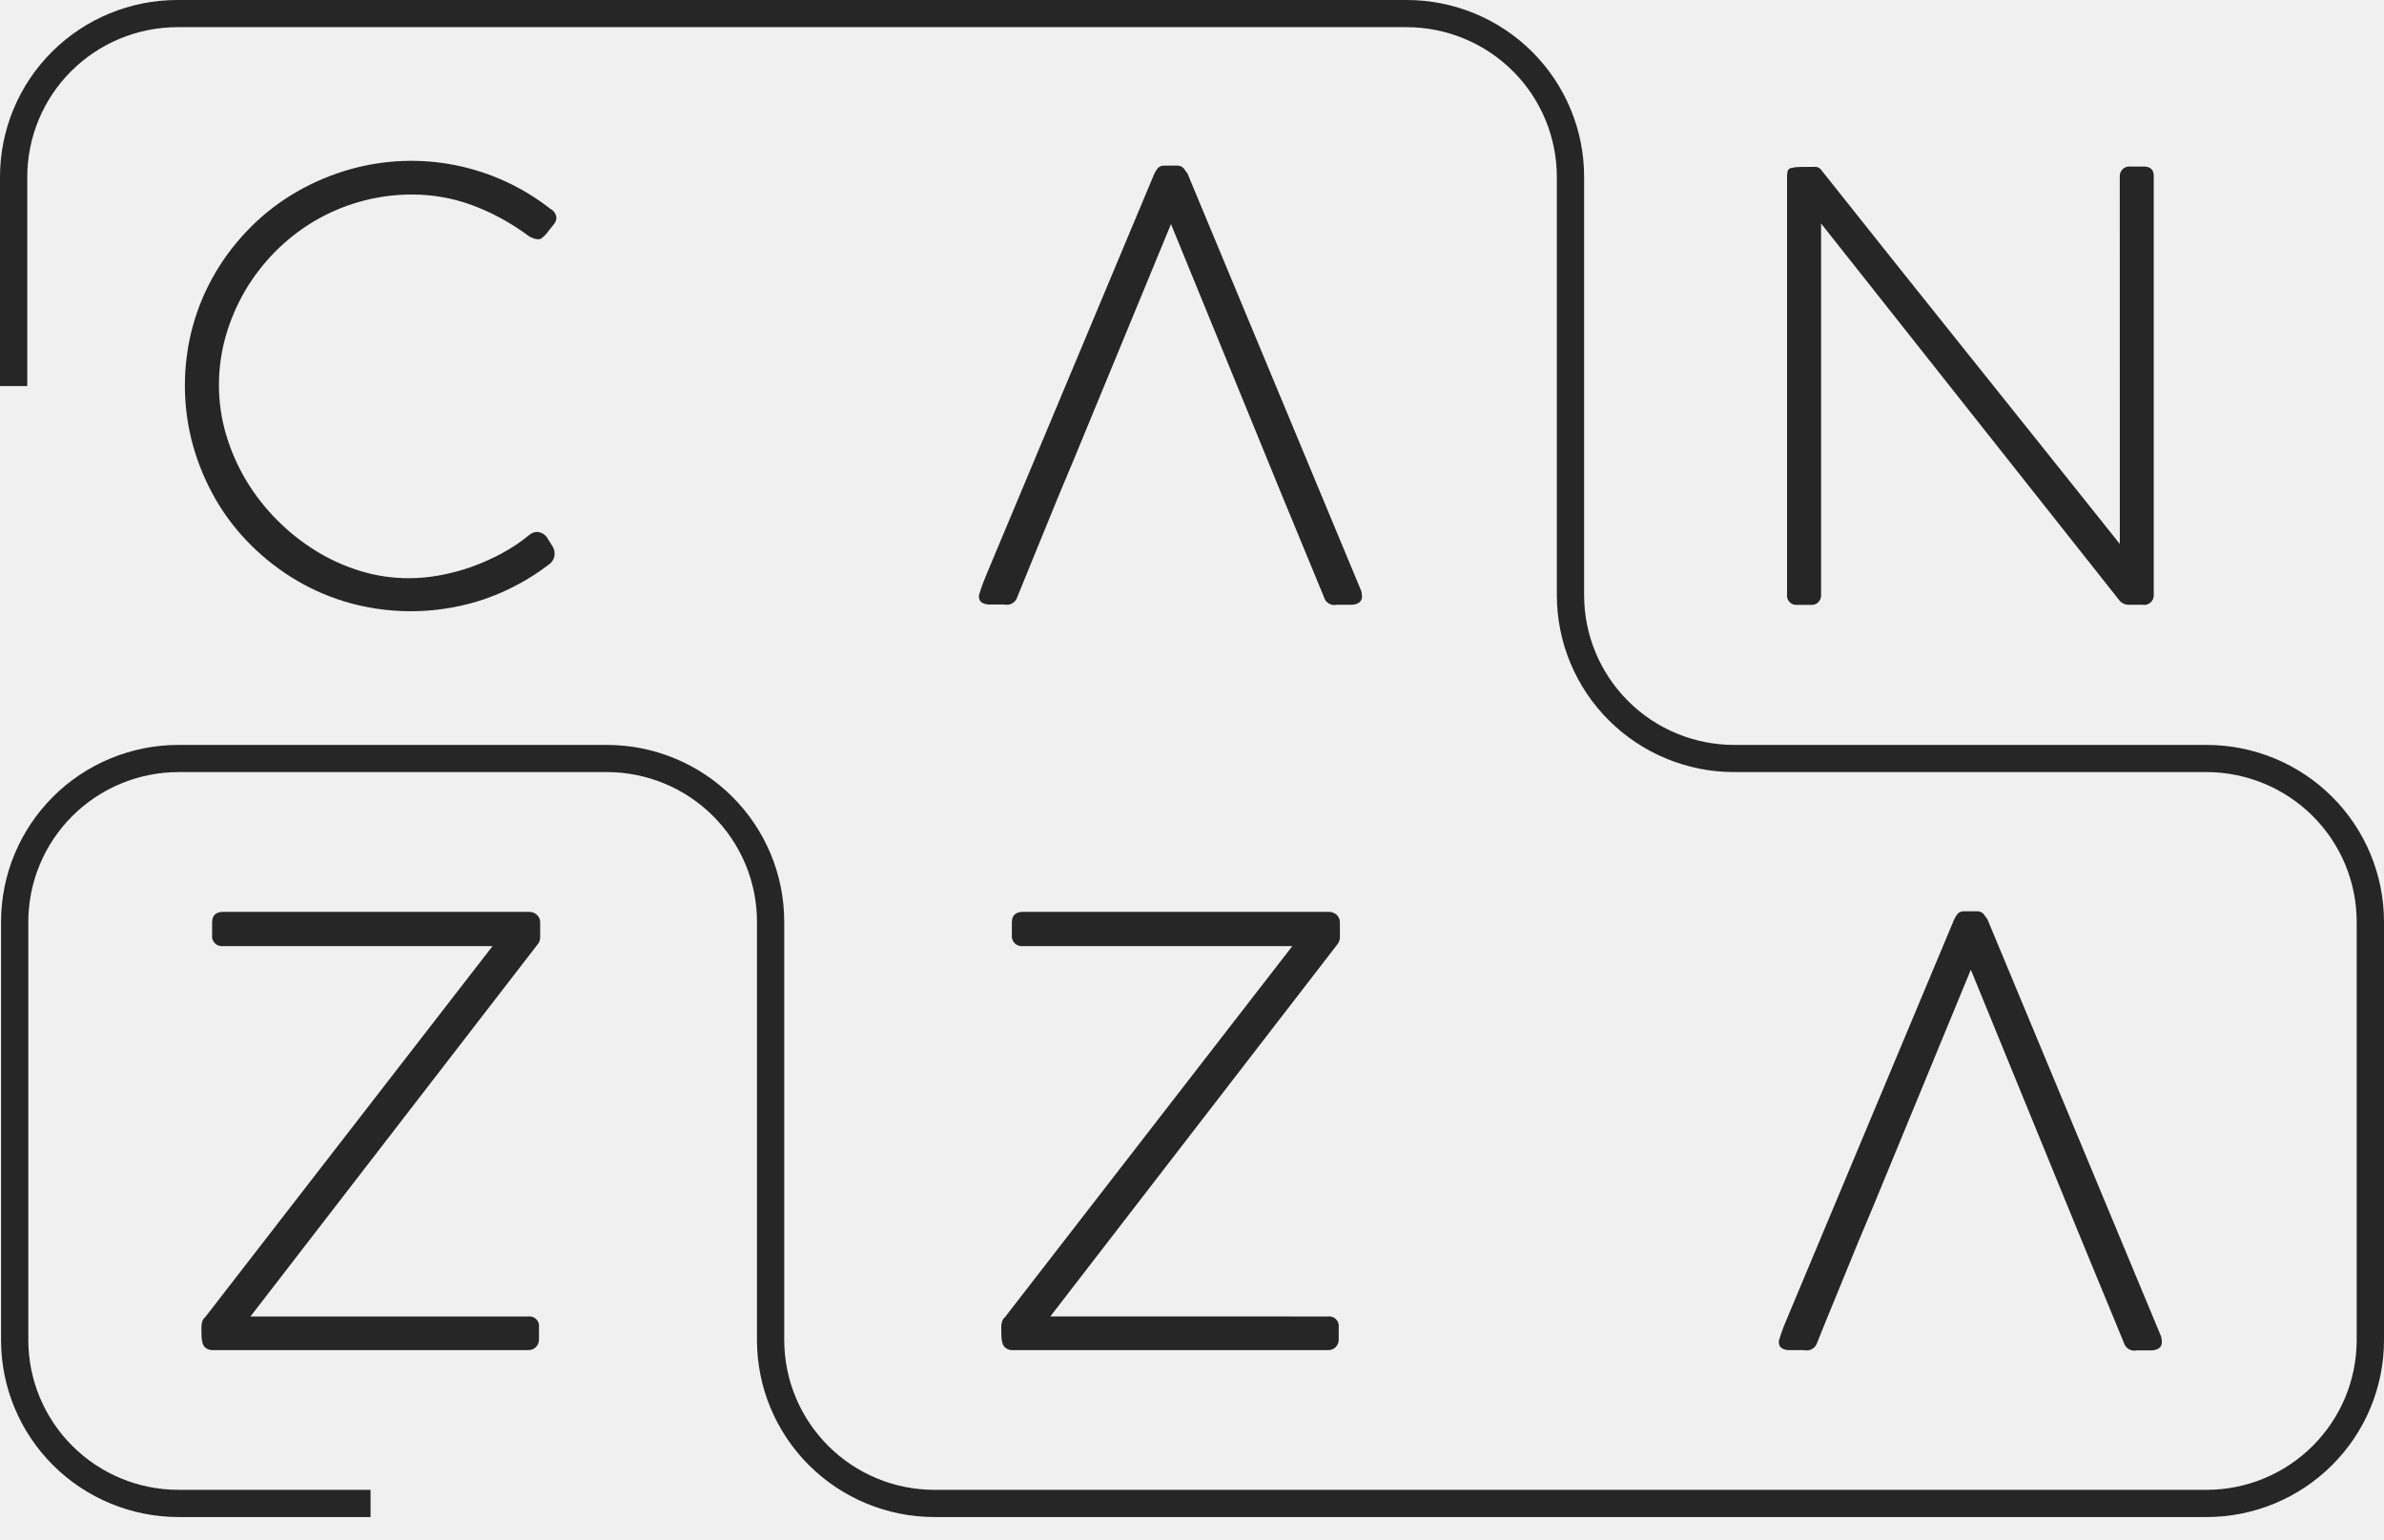
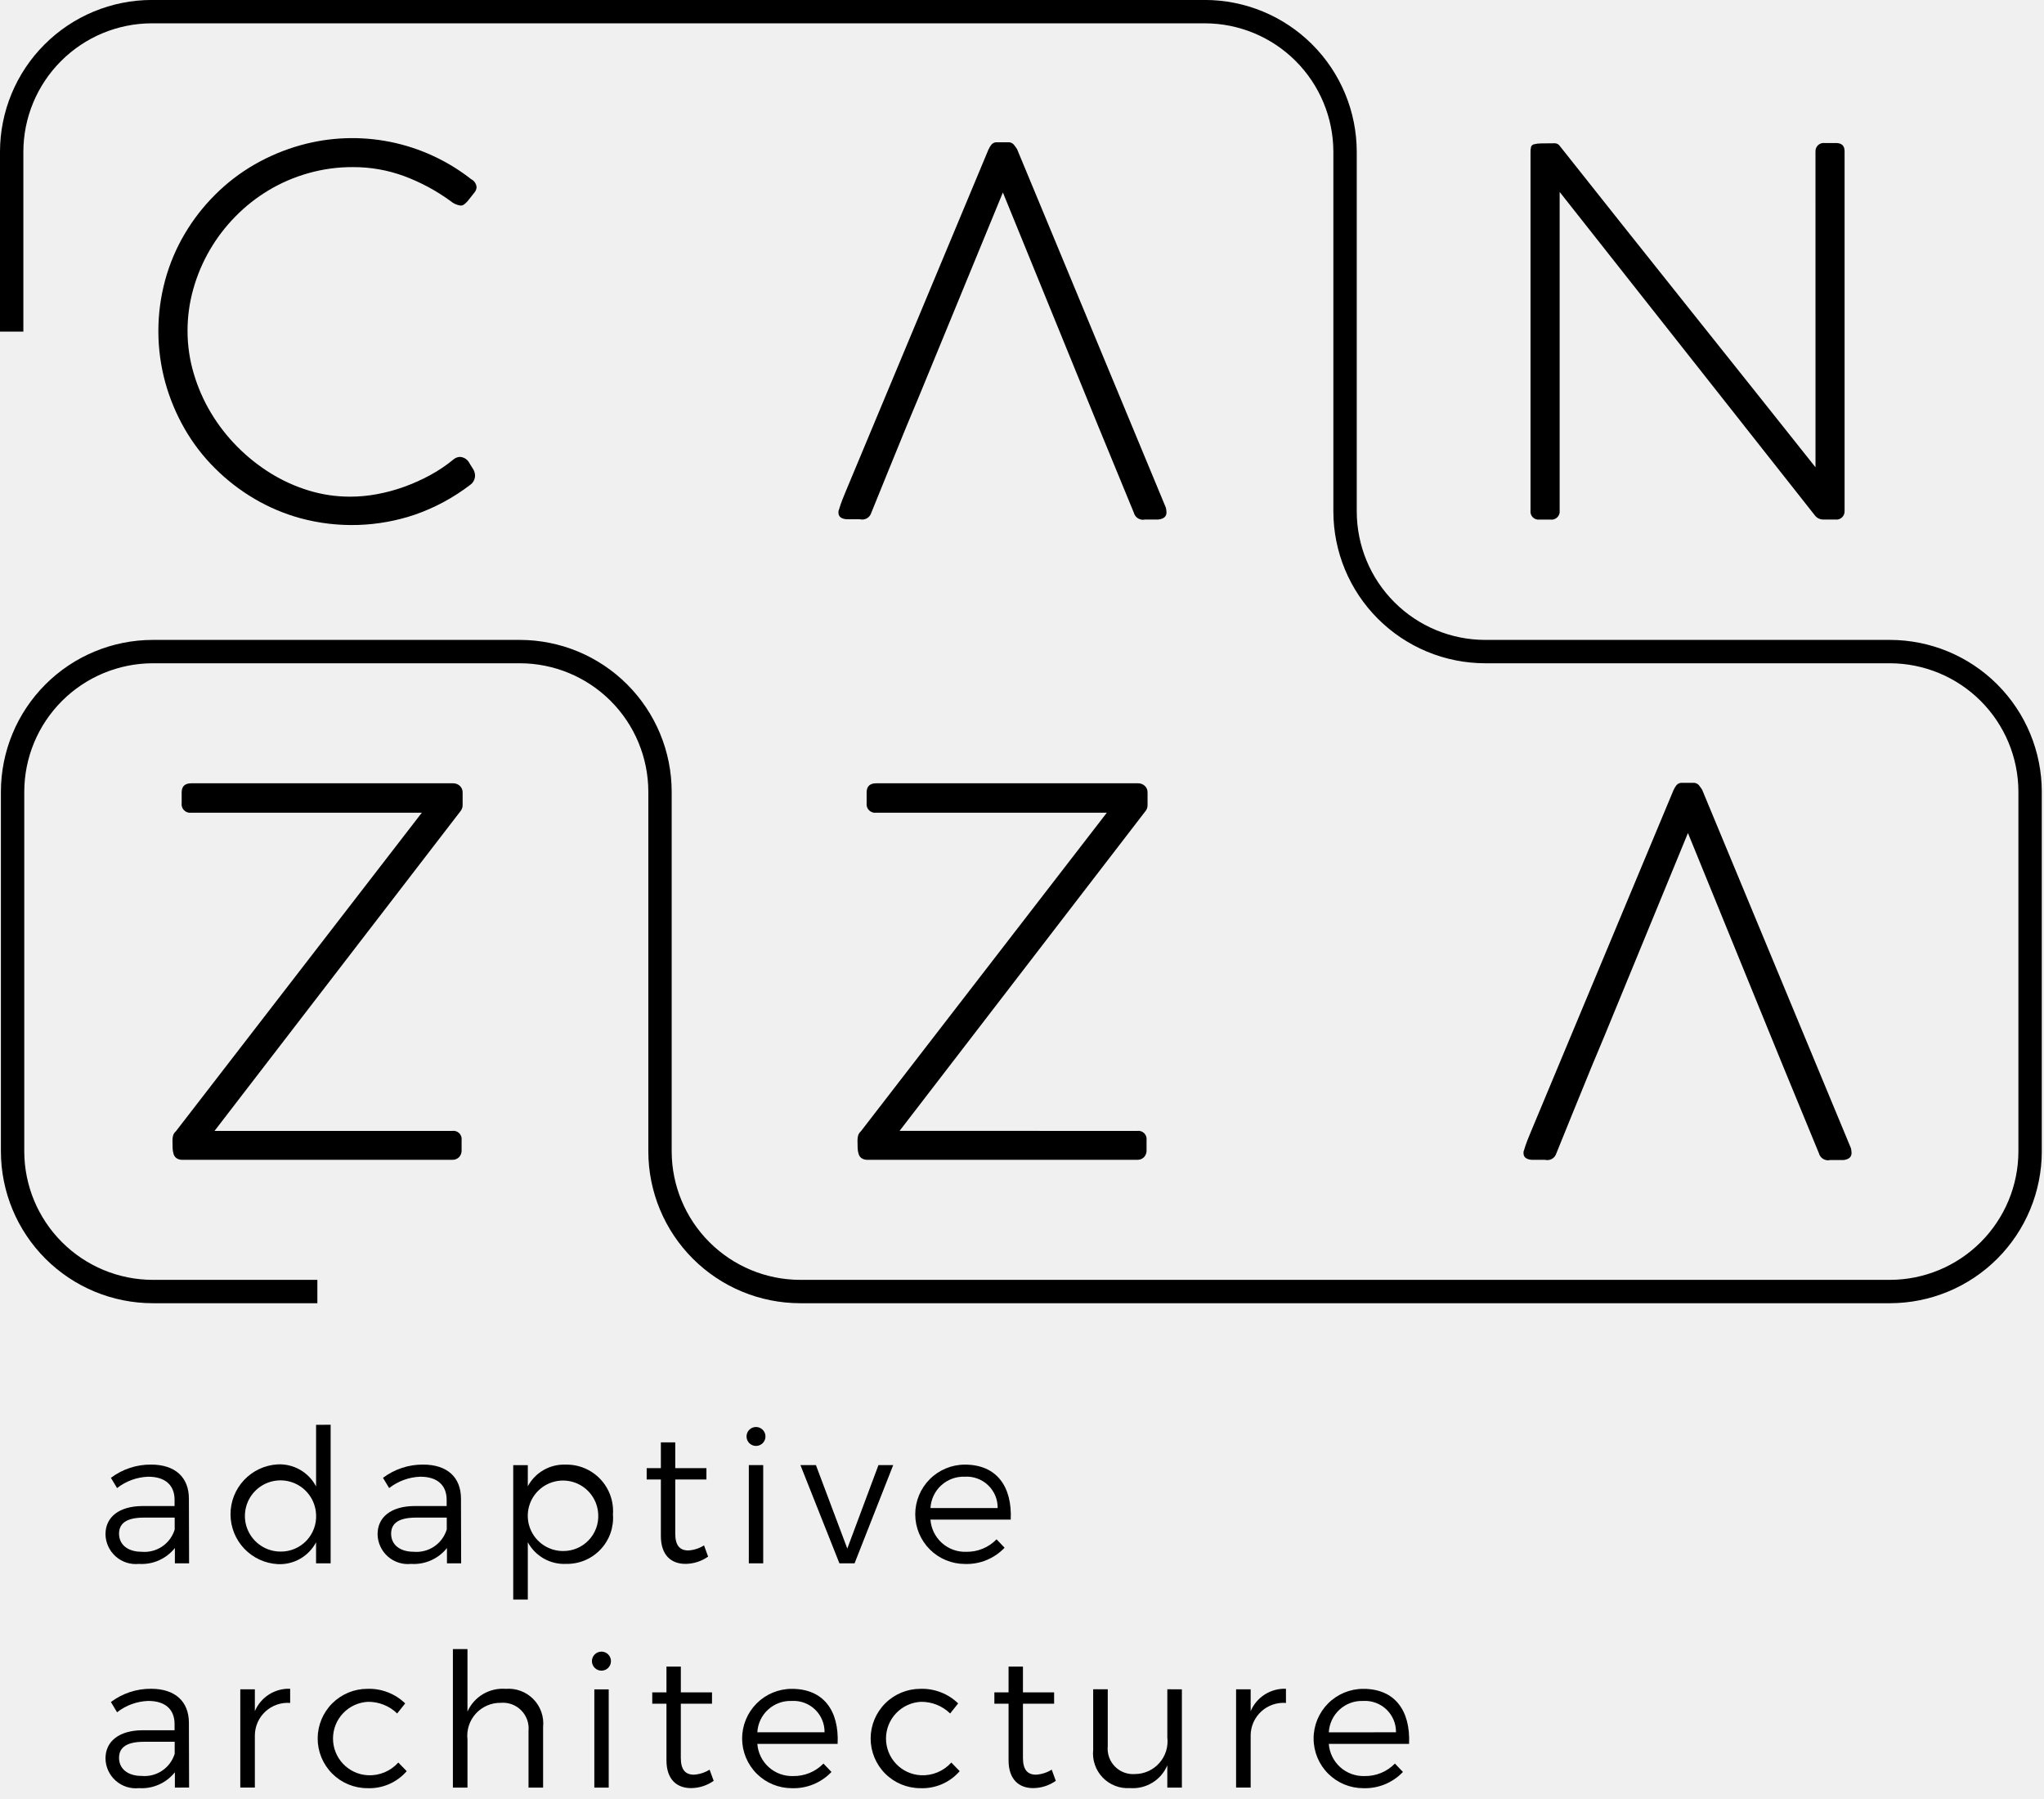
- <svg xmlns="http://www.w3.org/2000/svg" width="48" height="31" viewBox="0 0 48 31" fill="none">
-   <path d="M11.078 4.202C11.113 4.22 11.143 4.246 11.165 4.278C11.186 4.31 11.2 4.348 11.203 4.386C11.202 4.432 11.185 4.476 11.155 4.511L10.995 4.713C10.97 4.741 10.943 4.767 10.914 4.79C10.889 4.809 10.859 4.82 10.828 4.819C10.74 4.808 10.657 4.77 10.59 4.712C10.254 4.469 9.887 4.272 9.498 4.128C9.113 3.987 8.706 3.916 8.296 3.917C7.942 3.916 7.59 3.964 7.249 4.06C6.922 4.152 6.609 4.286 6.317 4.459C6.031 4.63 5.768 4.837 5.534 5.074C5.302 5.31 5.099 5.574 4.932 5.859C4.766 6.145 4.636 6.45 4.545 6.768C4.454 7.089 4.408 7.421 4.408 7.755C4.408 8.094 4.457 8.432 4.554 8.757C4.65 9.08 4.786 9.389 4.959 9.678C5.132 9.965 5.339 10.231 5.576 10.468C5.81 10.705 6.072 10.914 6.356 11.089C6.636 11.264 6.939 11.4 7.255 11.497C7.571 11.594 7.901 11.643 8.232 11.642C8.442 11.642 8.653 11.622 8.86 11.583C9.078 11.543 9.292 11.486 9.5 11.411C9.712 11.335 9.918 11.243 10.116 11.135C10.312 11.029 10.496 10.905 10.667 10.763C10.709 10.73 10.762 10.711 10.816 10.71C10.863 10.713 10.908 10.729 10.946 10.755C10.985 10.781 11.016 10.817 11.036 10.859L11.125 11.001C11.152 11.046 11.167 11.097 11.167 11.149C11.167 11.193 11.156 11.236 11.135 11.274C11.114 11.312 11.084 11.345 11.048 11.369C10.659 11.666 10.224 11.9 9.762 12.061C8.89 12.357 7.95 12.387 7.061 12.147C6.681 12.043 6.316 11.889 5.977 11.69C5.642 11.492 5.333 11.254 5.057 10.98C4.78 10.706 4.54 10.397 4.345 10.06C4.147 9.717 3.993 9.351 3.886 8.971C3.669 8.183 3.668 7.351 3.883 6.562C3.987 6.184 4.142 5.82 4.342 5.482C4.54 5.148 4.779 4.841 5.054 4.567C5.329 4.292 5.639 4.055 5.977 3.86C6.32 3.663 6.687 3.509 7.069 3.403C7.753 3.214 8.473 3.187 9.169 3.326C9.865 3.465 10.519 3.765 11.077 4.202H11.078Z" fill="#262626" />
-   <path d="M21.308 9.998C21.154 10.378 21.005 10.74 20.864 11.085C20.722 11.429 20.594 11.744 20.479 12.029C20.465 12.073 20.437 12.111 20.399 12.137C20.362 12.164 20.317 12.178 20.271 12.177C20.253 12.178 20.235 12.176 20.217 12.172H19.902C19.774 12.16 19.711 12.108 19.711 12.017V11.991C19.711 11.981 19.713 11.972 19.717 11.963C19.745 11.872 19.774 11.786 19.804 11.711C19.834 11.636 19.863 11.563 19.89 11.5L23.237 3.508C23.256 3.466 23.28 3.426 23.308 3.389C23.325 3.37 23.347 3.355 23.37 3.346C23.394 3.336 23.42 3.333 23.445 3.335H23.69C23.716 3.333 23.743 3.336 23.767 3.345C23.792 3.355 23.815 3.37 23.833 3.389C23.861 3.425 23.886 3.461 23.91 3.496L27.405 11.893C27.412 11.911 27.416 11.93 27.417 11.949C27.42 11.97 27.422 11.991 27.423 12.011C27.423 12.106 27.36 12.162 27.233 12.177H26.917C26.909 12.177 26.901 12.178 26.894 12.18C26.886 12.182 26.878 12.183 26.87 12.183C26.82 12.183 26.773 12.167 26.734 12.137C26.695 12.107 26.668 12.065 26.655 12.017L25.822 9.999L25.518 9.256L23.577 4.512L21.619 9.256L21.308 9.998Z" fill="#262626" />
-   <path d="M42.68 3.555C42.678 3.527 42.683 3.499 42.693 3.473C42.703 3.447 42.719 3.423 42.74 3.404C42.76 3.385 42.785 3.37 42.812 3.361C42.838 3.353 42.867 3.35 42.895 3.353H43.161C43.296 3.353 43.364 3.417 43.364 3.543V11.981C43.365 12.009 43.36 12.037 43.349 12.063C43.338 12.089 43.321 12.112 43.3 12.131C43.279 12.15 43.254 12.164 43.227 12.172C43.2 12.18 43.172 12.182 43.144 12.177H42.864C42.826 12.178 42.788 12.17 42.754 12.153C42.72 12.137 42.69 12.113 42.667 12.082L36.666 4.5V11.965C36.669 11.994 36.666 12.024 36.656 12.052C36.647 12.081 36.63 12.106 36.609 12.127C36.588 12.147 36.562 12.163 36.533 12.172C36.505 12.181 36.475 12.183 36.445 12.179H36.195C36.166 12.183 36.136 12.18 36.108 12.171C36.081 12.162 36.055 12.146 36.034 12.125C36.014 12.104 35.998 12.079 35.989 12.051C35.979 12.024 35.977 11.994 35.981 11.965V3.573C35.979 3.53 35.983 3.487 35.993 3.445C35.998 3.43 36.007 3.416 36.019 3.405C36.031 3.394 36.045 3.386 36.061 3.383C36.117 3.369 36.175 3.362 36.233 3.362C36.311 3.362 36.417 3.359 36.553 3.359C36.575 3.359 36.596 3.365 36.616 3.375C36.636 3.385 36.653 3.4 36.666 3.418C37.134 4.007 37.623 4.621 38.131 5.259C38.639 5.896 39.152 6.539 39.67 7.185C40.188 7.833 40.702 8.475 41.212 9.113C41.722 9.751 42.212 10.364 42.681 10.953L42.68 3.555Z" fill="#262626" />
-   <path d="M10.629 26.507C10.659 26.503 10.69 26.505 10.719 26.514C10.748 26.523 10.774 26.539 10.796 26.561C10.818 26.582 10.834 26.608 10.844 26.636C10.853 26.665 10.856 26.696 10.852 26.726V26.961C10.853 26.99 10.849 27.02 10.838 27.048C10.828 27.076 10.812 27.101 10.792 27.123C10.771 27.144 10.746 27.16 10.719 27.171C10.691 27.181 10.661 27.186 10.632 27.185H4.293C4.244 27.188 4.195 27.175 4.153 27.149C4.119 27.125 4.094 27.091 4.081 27.052C4.067 27.004 4.059 26.955 4.058 26.905C4.058 26.85 4.055 26.79 4.055 26.728C4.055 26.689 4.06 26.651 4.07 26.614C4.081 26.577 4.103 26.544 4.133 26.519L9.917 19.05H4.497C4.467 19.054 4.435 19.051 4.406 19.041C4.376 19.032 4.349 19.015 4.327 18.993C4.305 18.971 4.289 18.944 4.279 18.915C4.269 18.885 4.267 18.854 4.271 18.823V18.574C4.271 18.431 4.346 18.36 4.497 18.36H10.649C10.709 18.358 10.766 18.38 10.81 18.42C10.832 18.44 10.85 18.465 10.861 18.493C10.872 18.52 10.877 18.55 10.876 18.58V18.859C10.878 18.889 10.873 18.92 10.863 18.948C10.853 18.977 10.837 19.003 10.816 19.026L5.043 26.507H10.629Z" fill="#262626" />
-   <path d="M26.734 26.507C26.764 26.503 26.794 26.506 26.823 26.515C26.851 26.524 26.877 26.54 26.899 26.562C26.92 26.583 26.936 26.609 26.946 26.637C26.955 26.666 26.958 26.696 26.954 26.726V26.961C26.956 26.99 26.951 27.02 26.941 27.048C26.931 27.076 26.915 27.101 26.895 27.123C26.874 27.144 26.849 27.16 26.821 27.171C26.793 27.181 26.764 27.186 26.734 27.185H20.397C20.348 27.188 20.299 27.175 20.258 27.149C20.224 27.126 20.198 27.091 20.186 27.052C20.171 27.004 20.163 26.955 20.162 26.905C20.162 26.85 20.159 26.79 20.159 26.728C20.158 26.689 20.163 26.651 20.174 26.614C20.185 26.577 20.206 26.544 20.236 26.519L26.02 19.05H20.6C20.569 19.054 20.538 19.051 20.508 19.041C20.479 19.031 20.452 19.015 20.43 18.993C20.408 18.971 20.392 18.944 20.382 18.915C20.372 18.885 20.369 18.854 20.373 18.823V18.574C20.373 18.431 20.449 18.36 20.6 18.36H26.752C26.811 18.358 26.869 18.38 26.913 18.42C26.934 18.44 26.952 18.465 26.963 18.493C26.974 18.521 26.979 18.55 26.978 18.58V18.859C26.98 18.889 26.975 18.92 26.965 18.948C26.955 18.977 26.939 19.003 26.918 19.026L21.148 26.506L26.734 26.507Z" fill="#262626" />
-   <path d="M37.413 25.011C37.258 25.391 37.11 25.754 36.968 26.098C36.826 26.442 36.698 26.757 36.584 27.042C36.569 27.086 36.541 27.124 36.504 27.15C36.467 27.177 36.422 27.191 36.376 27.191C36.358 27.191 36.34 27.189 36.322 27.185H36.006C35.879 27.173 35.816 27.121 35.816 27.03V27.004C35.816 26.994 35.818 26.985 35.822 26.977C35.85 26.885 35.879 26.799 35.908 26.724C35.938 26.649 35.967 26.577 35.995 26.514L39.342 18.521C39.361 18.479 39.385 18.439 39.413 18.402C39.43 18.383 39.452 18.368 39.475 18.359C39.499 18.35 39.525 18.346 39.55 18.349H39.794C39.821 18.346 39.847 18.349 39.872 18.359C39.897 18.368 39.919 18.383 39.937 18.402C39.965 18.438 39.991 18.473 40.015 18.509L43.51 26.905C43.516 26.924 43.52 26.942 43.522 26.962C43.525 26.982 43.527 27.003 43.528 27.024C43.528 27.119 43.465 27.175 43.337 27.19H43.022C43.014 27.19 43.006 27.191 42.998 27.193C42.991 27.195 42.983 27.196 42.974 27.196C42.925 27.196 42.878 27.179 42.839 27.149C42.8 27.119 42.772 27.077 42.76 27.03L41.927 25.011L41.623 24.27L39.681 19.525L37.724 24.27L37.413 25.011Z" fill="#262626" />
-   <path d="M44.431 30.546H18.81C17.864 30.544 16.957 30.169 16.288 29.502C15.619 28.835 15.242 27.93 15.241 26.987V18.558C15.241 17.759 14.922 16.994 14.356 16.429C13.79 15.865 13.022 15.547 12.222 15.546H3.59C2.79 15.548 2.023 15.866 1.457 16.43C0.891 16.994 0.572 17.759 0.57 18.558V26.987C0.572 27.785 0.891 28.55 1.457 29.114C2.023 29.679 2.79 29.997 3.59 29.998H7.461V30.546H3.59C2.644 30.544 1.737 30.169 1.068 29.502C0.399 28.835 0.022 27.93 0.021 26.987V18.558C0.022 17.614 0.399 16.71 1.068 16.042C1.737 15.375 2.644 15 3.59 14.999H12.222C13.168 15 14.075 15.375 14.744 16.042C15.413 16.709 15.79 17.614 15.79 18.558V26.987C15.792 27.785 16.111 28.55 16.677 29.114C17.243 29.679 18.01 29.997 18.81 29.998H44.431C45.231 29.997 45.998 29.679 46.564 29.114C47.13 28.55 47.449 27.785 47.45 26.987V18.558C47.449 17.759 47.13 16.994 46.564 16.43C45.998 15.866 45.231 15.548 44.431 15.546H34.915C33.968 15.546 33.061 15.17 32.392 14.503C31.723 13.836 31.347 12.931 31.346 11.988V3.559C31.344 2.76 31.026 1.995 30.46 1.431C29.894 0.867 29.127 0.549 28.326 0.547H3.569C2.768 0.549 2.001 0.867 1.435 1.431C0.869 1.995 0.551 2.76 0.549 3.559V7.773H0V3.559C0.001 2.615 0.377 1.71 1.046 1.043C1.715 0.376 2.623 0.001 3.569 0H28.327C29.273 0.001 30.18 0.376 30.849 1.043C31.518 1.71 31.895 2.615 31.895 3.559V11.988C31.896 12.786 32.215 13.552 32.781 14.116C33.347 14.681 34.114 14.998 34.915 14.999H44.431C45.377 15 46.285 15.375 46.954 16.042C47.623 16.709 47.999 17.614 48 18.558V26.987C47.999 27.93 47.623 28.835 46.953 29.502C46.284 30.169 45.377 30.545 44.431 30.546Z" fill="#262626" />
+ <svg xmlns="http://www.w3.org/2000/svg" width="108" height="95" viewBox="0 0 108 95" fill="none">
+   <g clip-path="url(#clip0_2668_2049)">
+     <path d="M9.24 82.591V81.781C9.015 82.064 8.724 82.288 8.393 82.434C8.062 82.58 7.701 82.644 7.34 82.62C7.119 82.643 6.896 82.62 6.684 82.552C6.473 82.484 6.278 82.373 6.112 82.225C5.946 82.078 5.812 81.897 5.719 81.695C5.627 81.493 5.577 81.274 5.574 81.052C5.574 80.144 6.294 79.572 7.518 79.563H9.224V79.237C9.224 78.477 8.75 78.014 7.833 78.014C7.234 78.034 6.658 78.245 6.186 78.614L5.86 78.073C6.471 77.613 7.217 77.367 7.981 77.373C9.265 77.373 9.975 78.053 9.981 79.158L9.991 82.591H9.24ZM9.23 80.806V80.174H7.612C6.744 80.174 6.29 80.439 6.29 81.023C6.29 81.607 6.754 81.979 7.484 81.979C7.866 82.014 8.247 81.916 8.565 81.703C8.883 81.489 9.118 81.172 9.23 80.806Z" fill="black" />
+     <path d="M17.47 75.269V82.59H16.7V81.478C16.508 81.843 16.216 82.145 15.858 82.35C15.5 82.554 15.091 82.652 14.679 82.632C14.005 82.597 13.371 82.304 12.906 81.815C12.441 81.326 12.181 80.677 12.18 80.003C12.178 79.328 12.435 78.678 12.898 78.187C13.361 77.696 13.994 77.401 14.668 77.362C15.083 77.342 15.495 77.441 15.855 77.648C16.215 77.854 16.509 78.159 16.701 78.528V75.272L17.47 75.269ZM16.7 80.004C16.684 79.636 16.56 79.281 16.343 78.982C16.126 78.684 15.827 78.456 15.481 78.326C15.136 78.197 14.76 78.172 14.401 78.254C14.041 78.336 13.714 78.522 13.46 78.789C13.205 79.056 13.035 79.392 12.97 79.755C12.904 80.118 12.947 80.492 13.093 80.831C13.239 81.169 13.481 81.458 13.789 81.66C14.097 81.862 14.458 81.97 14.827 81.969C15.082 81.971 15.334 81.922 15.569 81.823C15.803 81.724 16.015 81.578 16.191 81.394C16.366 81.209 16.502 80.991 16.59 80.752C16.678 80.513 16.716 80.259 16.701 80.004H16.7Z" fill="black" />
+     <path d="M23.616 82.591V81.781C23.391 82.064 23.1 82.288 22.769 82.434C22.439 82.58 22.077 82.644 21.716 82.62C21.495 82.643 21.272 82.62 21.06 82.552C20.849 82.484 20.654 82.373 20.488 82.225C20.322 82.078 20.188 81.897 20.096 81.695C20.003 81.493 19.953 81.274 19.95 81.052C19.95 80.144 20.67 79.572 21.894 79.563H23.6V79.237C23.6 78.477 23.126 78.014 22.209 78.014C21.61 78.034 21.034 78.245 20.562 78.614L20.236 78.073C20.847 77.613 21.593 77.367 22.357 77.373C23.641 77.373 24.351 78.053 24.357 79.158L24.366 82.591H23.616ZM23.606 80.806V80.174H21.988C21.12 80.174 20.666 80.439 20.666 81.023C20.666 81.607 21.13 81.979 21.86 81.979C22.241 82.013 22.622 81.915 22.94 81.701C23.257 81.488 23.491 81.172 23.603 80.806H23.606Z" fill="black" />
+     <path d="M32.387 80.005C32.413 80.343 32.367 80.683 32.254 81.002C32.14 81.322 31.961 81.614 31.728 81.86C31.495 82.106 31.213 82.301 30.9 82.432C30.587 82.562 30.25 82.626 29.911 82.619C29.5 82.638 29.093 82.541 28.735 82.339C28.377 82.136 28.083 81.837 27.888 81.475V84.504H27.118V77.404H27.888V78.519C28.081 78.16 28.37 77.862 28.724 77.66C29.078 77.457 29.481 77.359 29.888 77.375C30.23 77.368 30.569 77.432 30.884 77.564C31.198 77.695 31.483 77.891 31.718 78.138C31.953 78.386 32.134 78.68 32.249 79.001C32.364 79.322 32.411 79.664 32.387 80.005ZM31.608 79.986C31.59 79.622 31.466 79.271 31.25 78.977C31.035 78.683 30.737 78.459 30.395 78.332C30.053 78.205 29.682 78.182 29.327 78.264C28.972 78.347 28.649 78.532 28.398 78.796C28.147 79.061 27.979 79.393 27.915 79.752C27.851 80.111 27.894 80.481 28.039 80.816C28.183 81.15 28.423 81.435 28.728 81.635C29.033 81.835 29.39 81.941 29.754 81.94C30.007 81.942 30.257 81.892 30.49 81.794C30.723 81.695 30.932 81.549 31.106 81.366C31.28 81.183 31.414 80.966 31.501 80.728C31.587 80.491 31.624 80.238 31.608 79.986Z" fill="black" />
+     <path d="M37.415 82.234C37.072 82.477 36.663 82.611 36.241 82.618C35.481 82.629 34.919 82.174 34.919 81.148V78.16H34.169V77.56H34.919V76.199H35.679V77.56H37.326V78.16H35.679V81.022C35.679 81.653 35.925 81.909 36.37 81.909C36.665 81.891 36.95 81.799 37.199 81.642L37.415 82.234Z" fill="black" />
+     <path d="M40.445 75.911C40.441 76.008 40.407 76.103 40.349 76.182C40.292 76.261 40.212 76.321 40.12 76.355C40.029 76.389 39.929 76.396 39.834 76.374C39.738 76.352 39.652 76.303 39.584 76.232C39.517 76.161 39.471 76.072 39.454 75.976C39.436 75.879 39.448 75.78 39.486 75.69C39.525 75.6 39.588 75.524 39.67 75.47C39.752 75.416 39.847 75.387 39.945 75.387C40.013 75.387 40.08 75.4 40.142 75.427C40.205 75.454 40.261 75.493 40.307 75.542C40.354 75.591 40.391 75.649 40.414 75.712C40.438 75.775 40.449 75.843 40.445 75.911ZM40.326 77.401V82.591H39.566V77.401H40.326Z" fill="black" />
+     <path d="M43.111 77.4L44.769 81.81L46.416 77.4H47.195L45.153 82.59H44.353L42.292 77.4H43.111Z" fill="black" />
+     <path d="M53.405 80.281H49.163C49.197 80.753 49.413 81.193 49.764 81.51C50.115 81.827 50.575 81.996 51.048 81.981C51.347 81.987 51.644 81.932 51.921 81.818C52.198 81.705 52.448 81.535 52.656 81.321L53.08 81.765C52.812 82.048 52.487 82.27 52.126 82.418C51.766 82.566 51.378 82.636 50.988 82.623C50.292 82.624 49.624 82.349 49.132 81.858C48.638 81.367 48.361 80.7 48.359 80.004C48.358 79.308 48.633 78.64 49.124 78.147C49.616 77.654 50.282 77.376 50.978 77.375C52.656 77.373 53.484 78.525 53.405 80.281ZM52.714 79.669C52.718 79.444 52.674 79.221 52.587 79.013C52.5 78.805 52.371 78.618 52.208 78.463C52.045 78.307 51.852 78.187 51.641 78.11C51.429 78.032 51.204 77.999 50.979 78.013C50.52 77.996 50.072 78.159 49.733 78.469C49.393 78.779 49.189 79.21 49.164 79.669H52.714Z" fill="black" />
+     <path d="M9.24 94.437V93.627C9.015 93.91 8.724 94.134 8.393 94.28C8.062 94.426 7.701 94.49 7.34 94.466C7.119 94.489 6.896 94.466 6.684 94.398C6.473 94.33 6.278 94.219 6.112 94.071C5.946 93.924 5.812 93.743 5.719 93.541C5.627 93.339 5.577 93.12 5.574 92.898C5.574 91.99 6.294 91.418 7.518 91.408H9.224V91.082C9.224 90.322 8.75 89.859 7.833 89.859C7.234 89.879 6.658 90.089 6.186 90.459L5.86 89.917C6.471 89.457 7.217 89.211 7.981 89.217C9.265 89.217 9.975 89.897 9.981 91.002L9.991 94.436L9.24 94.437ZM9.23 92.652V92.017H7.612C6.744 92.017 6.29 92.282 6.29 92.865C6.29 93.448 6.754 93.821 7.484 93.821C7.865 93.856 8.247 93.759 8.564 93.546C8.882 93.333 9.117 93.017 9.23 92.652Z" fill="black" />
+     <path d="M15.331 89.216V89.965C15.095 89.947 14.857 89.977 14.633 90.054C14.409 90.132 14.203 90.254 14.028 90.414C13.853 90.574 13.713 90.769 13.616 90.985C13.52 91.202 13.469 91.436 13.466 91.673V94.435H12.696V89.245H13.466V90.399C13.62 90.036 13.881 89.728 14.214 89.517C14.547 89.306 14.937 89.201 15.331 89.216Z" fill="black" />
+     <path d="M19.438 89.906C18.941 89.932 18.472 90.147 18.129 90.508C17.786 90.869 17.595 91.348 17.595 91.846C17.595 92.344 17.786 92.823 18.129 93.184C18.472 93.545 18.941 93.76 19.438 93.785C19.739 93.8 20.04 93.747 20.318 93.631C20.596 93.514 20.845 93.338 21.046 93.114L21.49 93.569C21.233 93.865 20.913 94.101 20.553 94.256C20.192 94.412 19.801 94.485 19.409 94.468C18.713 94.468 18.046 94.192 17.554 93.7C17.062 93.208 16.785 92.54 16.785 91.844C16.785 91.148 17.062 90.481 17.554 89.989C18.046 89.497 18.713 89.22 19.409 89.22C19.777 89.207 20.144 89.269 20.488 89.401C20.831 89.534 21.145 89.734 21.409 89.99L20.985 90.522C20.781 90.323 20.539 90.165 20.273 90.06C20.008 89.954 19.724 89.902 19.438 89.906Z" fill="black" />
+     <path d="M28.696 91.239V94.439H27.926V91.439C27.945 91.241 27.92 91.041 27.853 90.854C27.786 90.666 27.678 90.496 27.538 90.355C27.398 90.213 27.228 90.105 27.041 90.036C26.854 89.968 26.654 89.942 26.456 89.959C26.209 89.955 25.964 90.004 25.737 90.103C25.51 90.201 25.307 90.346 25.141 90.529C24.974 90.713 24.849 90.929 24.773 91.164C24.697 91.4 24.672 91.648 24.7 91.894V94.439H23.93V87.121H24.7V90.421C24.871 90.036 25.158 89.714 25.52 89.499C25.883 89.284 26.303 89.187 26.723 89.221C26.992 89.199 27.262 89.237 27.514 89.331C27.767 89.425 27.995 89.574 28.184 89.766C28.372 89.959 28.516 90.191 28.604 90.446C28.693 90.7 28.724 90.971 28.696 91.239Z" fill="black" />
+     <path d="M32.282 87.757C32.282 87.89 32.229 88.018 32.135 88.113C32.041 88.207 31.913 88.26 31.779 88.26C31.646 88.26 31.518 88.207 31.424 88.113C31.329 88.018 31.276 87.89 31.276 87.757C31.276 87.624 31.329 87.496 31.424 87.401C31.518 87.307 31.646 87.254 31.779 87.254C31.913 87.254 32.041 87.307 32.135 87.401C32.229 87.496 32.282 87.624 32.282 87.757ZM32.163 89.247V94.437H31.403V89.247H32.163Z" fill="black" />
+     <path d="M37.71 94.08C37.367 94.323 36.957 94.457 36.536 94.464C35.776 94.475 35.214 94.021 35.214 92.994V90.006H34.464V89.406H35.214V88.045H35.974V89.406H37.621V90.006H35.973V92.868C35.973 93.499 36.219 93.755 36.664 93.755C36.958 93.737 37.243 93.645 37.493 93.49L37.71 94.08Z" fill="black" />
+     <path d="M44.258 92.128H40.016C40.051 92.6 40.266 93.04 40.617 93.356C40.969 93.673 41.429 93.842 41.901 93.828C42.2 93.834 42.497 93.778 42.774 93.665C43.051 93.551 43.301 93.382 43.509 93.168L43.933 93.611C43.665 93.893 43.34 94.116 42.979 94.264C42.619 94.412 42.231 94.482 41.841 94.469C41.145 94.47 40.477 94.195 39.984 93.704C39.492 93.213 39.214 92.546 39.212 91.85C39.211 91.154 39.486 90.486 39.977 89.993C40.469 89.5 41.136 89.222 41.831 89.221C43.514 89.217 44.341 90.372 44.258 92.128ZM43.567 91.516C43.571 91.291 43.527 91.067 43.44 90.86C43.353 90.652 43.224 90.465 43.061 90.309C42.898 90.154 42.705 90.034 42.494 89.956C42.282 89.879 42.057 89.846 41.832 89.86C41.373 89.842 40.925 90.006 40.585 90.316C40.245 90.625 40.041 91.056 40.016 91.516H43.567Z" fill="black" />
+     <path d="M48.657 89.906C48.16 89.932 47.691 90.147 47.348 90.508C47.005 90.869 46.814 91.348 46.814 91.846C46.814 92.344 47.005 92.823 47.348 93.184C47.691 93.545 48.16 93.76 48.657 93.785C48.959 93.8 49.259 93.747 49.537 93.631C49.815 93.514 50.064 93.338 50.265 93.114L50.708 93.569C50.452 93.865 50.131 94.101 49.771 94.256C49.41 94.412 49.02 94.485 48.627 94.468C47.931 94.468 47.264 94.192 46.772 93.7C46.28 93.208 46.003 92.54 46.003 91.844C46.003 91.148 46.28 90.481 46.772 89.989C47.264 89.497 47.931 89.22 48.627 89.22C48.995 89.207 49.362 89.269 49.706 89.401C50.05 89.534 50.363 89.734 50.627 89.99L50.203 90.522C49.999 90.323 49.757 90.165 49.492 90.06C49.227 89.954 48.943 89.902 48.657 89.906Z" fill="black" />
+     <path d="M55.786 94.08C55.442 94.323 55.033 94.457 54.612 94.464C53.852 94.475 53.29 94.021 53.29 92.994V90.006H52.54V89.406H53.29V88.045H54.05V89.406H55.697V90.006H54.05V92.868C54.05 93.499 54.296 93.755 54.741 93.755C55.035 93.737 55.32 93.645 55.57 93.49L55.786 94.08Z" fill="black" />
+     <path d="M62.448 89.247V94.437H61.678V93.263C61.516 93.644 61.239 93.965 60.885 94.18C60.531 94.396 60.118 94.495 59.705 94.463C59.439 94.481 59.171 94.441 58.922 94.344C58.673 94.248 58.448 94.098 58.262 93.906C58.077 93.713 57.936 93.482 57.85 93.229C57.763 92.977 57.733 92.708 57.761 92.442V89.242H58.531V92.242C58.511 92.438 58.534 92.636 58.598 92.822C58.663 93.008 58.767 93.178 58.905 93.319C59.042 93.461 59.209 93.57 59.393 93.639C59.578 93.709 59.775 93.737 59.971 93.722C60.215 93.721 60.455 93.668 60.677 93.567C60.899 93.466 61.097 93.32 61.258 93.137C61.419 92.955 61.54 92.74 61.613 92.508C61.685 92.275 61.708 92.03 61.679 91.788V89.243L62.448 89.247Z" fill="black" />
+     <path d="M67.947 89.216V89.965C67.711 89.947 67.473 89.977 67.249 90.054C67.024 90.132 66.818 90.254 66.644 90.414C66.469 90.574 66.329 90.769 66.232 90.985C66.135 91.202 66.084 91.436 66.082 91.673V94.435H65.312V89.245H66.082V90.399C66.236 90.036 66.497 89.728 66.83 89.517C67.163 89.306 67.553 89.201 67.947 89.216Z" fill="black" />
+     <path d="M74.452 92.128H70.211C70.245 92.6 70.46 93.04 70.812 93.357C71.163 93.674 71.623 93.842 72.096 93.828C72.395 93.834 72.692 93.778 72.969 93.665C73.245 93.551 73.496 93.382 73.704 93.168L74.128 93.611C73.86 93.893 73.535 94.116 73.174 94.264C72.814 94.412 72.426 94.481 72.036 94.469C71.692 94.469 71.35 94.402 71.032 94.271C70.713 94.139 70.424 93.947 70.179 93.703C69.686 93.212 69.409 92.545 69.408 91.849C69.406 91.153 69.682 90.485 70.173 89.992C70.664 89.499 71.331 89.222 72.027 89.221C73.703 89.217 74.53 90.372 74.452 92.128ZM73.761 91.516C73.764 91.291 73.721 91.067 73.634 90.86C73.546 90.652 73.418 90.465 73.255 90.31C73.092 90.154 72.899 90.034 72.687 89.957C72.476 89.879 72.251 89.846 72.026 89.86C71.567 89.842 71.119 90.006 70.779 90.316C70.44 90.626 70.236 91.058 70.211 91.517L73.761 91.516Z" fill="black" />
+     <path d="M24.9 9.469C24.978 9.508 25.045 9.568 25.094 9.64C25.143 9.713 25.173 9.797 25.181 9.885C25.178 9.988 25.14 10.087 25.073 10.165L24.712 10.621C24.657 10.684 24.596 10.742 24.531 10.793C24.476 10.837 24.407 10.861 24.337 10.861C24.139 10.834 23.953 10.75 23.802 10.62C23.048 10.07 22.222 9.627 21.348 9.302C20.483 8.985 19.569 8.824 18.648 8.828C17.852 8.824 17.059 8.932 16.293 9.149C15.558 9.355 14.854 9.658 14.199 10.049C13.556 10.434 12.964 10.9 12.439 11.436C11.916 11.967 11.462 12.561 11.087 13.204C10.712 13.848 10.42 14.537 10.217 15.254C10.012 15.977 9.908 16.726 9.909 17.478C9.908 18.242 10.019 19.003 10.237 19.736C10.452 20.463 10.757 21.161 11.147 21.811C11.535 22.459 12.001 23.058 12.533 23.594C13.06 24.127 13.649 24.597 14.286 24.994C14.917 25.386 15.596 25.695 16.307 25.912C17.018 26.13 17.758 26.24 18.502 26.239C18.976 26.238 19.448 26.194 19.914 26.107C20.404 26.017 20.885 25.887 21.353 25.718C21.83 25.547 22.293 25.339 22.738 25.096C23.177 24.858 23.592 24.578 23.976 24.259C24.071 24.182 24.189 24.14 24.311 24.138C24.416 24.145 24.516 24.18 24.603 24.239C24.69 24.298 24.76 24.379 24.806 24.474L25.006 24.794C25.067 24.895 25.099 25.011 25.1 25.129C25.099 25.227 25.074 25.323 25.027 25.409C24.981 25.496 24.914 25.569 24.832 25.624C23.957 26.293 22.981 26.82 21.941 27.183C19.982 27.85 17.868 27.918 15.871 27.377C15.017 27.143 14.198 26.796 13.435 26.346C12.681 25.902 11.987 25.364 11.367 24.747C10.743 24.13 10.205 23.432 9.767 22.673C9.322 21.901 8.975 21.076 8.736 20.218C8.247 18.442 8.245 16.567 8.729 14.79C8.963 13.935 9.309 13.116 9.76 12.354C10.204 11.602 10.742 10.909 11.36 10.293C11.979 9.673 12.676 9.137 13.434 8.699C14.206 8.254 15.031 7.908 15.89 7.669C17.427 7.241 19.044 7.181 20.609 7.494C22.173 7.807 23.643 8.483 24.898 9.469H24.9Z" fill="black" />
+     <path d="M47.892 22.534C47.544 23.39 47.211 24.206 46.892 24.983C46.573 25.759 46.285 26.469 46.028 27.112C45.995 27.21 45.932 27.295 45.848 27.355C45.764 27.415 45.663 27.447 45.56 27.446C45.519 27.447 45.478 27.443 45.439 27.433H44.73C44.444 27.406 44.302 27.29 44.302 27.084V27.025C44.301 27.004 44.306 26.983 44.316 26.964C44.378 26.758 44.443 26.564 44.51 26.395C44.577 26.226 44.642 26.062 44.704 25.919L52.226 7.905C52.269 7.809 52.322 7.719 52.387 7.637C52.425 7.594 52.473 7.56 52.526 7.539C52.58 7.518 52.638 7.51 52.695 7.516H53.244C53.303 7.51 53.363 7.517 53.419 7.538C53.474 7.559 53.524 7.593 53.565 7.637C53.628 7.717 53.686 7.798 53.739 7.878L61.595 26.804C61.609 26.845 61.618 26.887 61.622 26.931C61.629 26.977 61.633 27.024 61.635 27.072C61.635 27.286 61.493 27.411 61.207 27.446H60.498C60.48 27.445 60.462 27.447 60.445 27.452C60.427 27.456 60.409 27.459 60.391 27.459C60.28 27.458 60.173 27.421 60.086 27.354C59.999 27.286 59.937 27.192 59.909 27.085L58.036 22.535L57.353 20.862L52.99 10.168L48.59 20.862L47.892 22.534Z" fill="black" />
+     <path d="M95.926 8.011C95.922 7.948 95.932 7.884 95.955 7.826C95.978 7.767 96.014 7.714 96.06 7.67C96.106 7.627 96.161 7.594 96.221 7.574C96.281 7.555 96.345 7.548 96.408 7.556H97.008C97.311 7.556 97.462 7.699 97.463 7.985V27.004C97.465 27.067 97.454 27.13 97.429 27.189C97.404 27.247 97.367 27.299 97.319 27.341C97.272 27.383 97.216 27.415 97.155 27.433C97.095 27.451 97.031 27.455 96.968 27.446H96.339C96.254 27.447 96.169 27.429 96.093 27.392C96.016 27.354 95.949 27.3 95.897 27.232L82.408 10.14V26.967C82.417 27.033 82.41 27.101 82.388 27.164C82.365 27.227 82.329 27.285 82.281 27.331C82.233 27.378 82.175 27.413 82.111 27.434C82.047 27.454 81.979 27.459 81.913 27.449H81.351C81.285 27.458 81.219 27.452 81.156 27.431C81.093 27.41 81.036 27.375 80.99 27.328C80.943 27.282 80.907 27.225 80.887 27.162C80.866 27.099 80.86 27.032 80.869 26.967V8.051C80.866 7.954 80.875 7.857 80.896 7.763C80.907 7.728 80.927 7.697 80.954 7.672C80.981 7.648 81.013 7.631 81.049 7.623C81.176 7.591 81.306 7.575 81.437 7.576C81.611 7.576 81.85 7.569 82.154 7.569C82.204 7.569 82.253 7.582 82.297 7.605C82.341 7.628 82.379 7.661 82.408 7.702C83.461 9.031 84.559 10.414 85.701 11.851C86.843 13.288 87.996 14.736 89.161 16.194C90.325 17.653 91.48 19.102 92.627 20.539C93.774 21.976 94.874 23.359 95.927 24.687L95.926 8.011Z" fill="black" />
+     <path d="M23.89 59.745C23.957 59.734 24.026 59.74 24.091 59.76C24.156 59.781 24.215 59.817 24.264 59.865C24.313 59.913 24.349 59.971 24.371 60.036C24.393 60.101 24.399 60.169 24.39 60.237V60.767C24.393 60.834 24.383 60.9 24.36 60.963C24.337 61.026 24.301 61.083 24.256 61.132C24.209 61.179 24.152 61.216 24.09 61.24C24.028 61.264 23.961 61.275 23.895 61.272H9.649C9.538 61.278 9.428 61.25 9.334 61.192C9.258 61.138 9.201 61.061 9.173 60.972C9.139 60.865 9.122 60.754 9.12 60.642C9.12 60.518 9.113 60.383 9.113 60.242C9.112 60.156 9.124 60.069 9.147 59.986C9.172 59.902 9.221 59.828 9.288 59.772L22.288 42.935H10.108C10.039 42.945 9.968 42.938 9.902 42.916C9.835 42.894 9.775 42.857 9.726 42.807C9.676 42.758 9.639 42.698 9.617 42.631C9.595 42.565 9.589 42.494 9.599 42.425V41.863C9.599 41.542 9.768 41.381 10.108 41.381H23.935C24.068 41.377 24.198 41.426 24.296 41.516C24.345 41.562 24.384 41.618 24.41 41.68C24.436 41.742 24.447 41.81 24.444 41.877V42.505C24.448 42.574 24.438 42.642 24.415 42.707C24.392 42.771 24.356 42.831 24.31 42.881L11.335 59.745H23.89Z" fill="black" />
+     <path d="M60.086 59.745C60.153 59.735 60.221 59.741 60.286 59.762C60.35 59.783 60.409 59.819 60.457 59.867C60.505 59.915 60.541 59.973 60.563 60.037C60.584 60.102 60.59 60.17 60.581 60.237V60.767C60.584 60.834 60.574 60.9 60.551 60.963C60.529 61.026 60.493 61.083 60.448 61.132C60.401 61.179 60.345 61.216 60.282 61.24C60.22 61.264 60.154 61.275 60.087 61.272H45.844C45.734 61.278 45.625 61.25 45.531 61.192C45.454 61.139 45.398 61.061 45.37 60.972C45.336 60.865 45.318 60.754 45.315 60.642C45.315 60.518 45.308 60.383 45.308 60.242C45.308 60.156 45.319 60.069 45.342 59.986C45.367 59.903 45.416 59.828 45.482 59.772L58.482 42.935H46.3C46.231 42.945 46.16 42.938 46.094 42.916C46.028 42.894 45.968 42.856 45.918 42.807C45.869 42.758 45.832 42.697 45.81 42.631C45.788 42.565 45.781 42.494 45.791 42.425V41.863C45.791 41.542 45.961 41.381 46.3 41.381H60.126C60.26 41.377 60.389 41.426 60.488 41.516C60.537 41.562 60.576 41.618 60.601 41.68C60.626 41.743 60.638 41.81 60.634 41.877V42.505C60.639 42.573 60.629 42.642 60.606 42.707C60.583 42.771 60.548 42.831 60.501 42.881L47.532 59.743L60.086 59.745Z" fill="black" />
+     <path d="M84.088 56.374C83.74 57.23 83.407 58.047 83.088 58.823C82.769 59.599 82.482 60.308 82.225 60.952C82.192 61.05 82.129 61.135 82.045 61.195C81.961 61.255 81.86 61.286 81.757 61.286C81.716 61.287 81.676 61.282 81.636 61.273H80.927C80.641 61.246 80.499 61.13 80.499 60.924V60.865C80.499 60.843 80.503 60.822 80.513 60.804C80.575 60.598 80.64 60.404 80.707 60.235C80.774 60.066 80.839 59.903 80.901 59.76L88.423 41.745C88.466 41.649 88.52 41.559 88.584 41.477C88.622 41.434 88.67 41.4 88.724 41.379C88.777 41.358 88.835 41.35 88.892 41.356H89.441C89.5 41.349 89.56 41.357 89.616 41.378C89.672 41.399 89.722 41.433 89.762 41.477C89.825 41.557 89.883 41.637 89.936 41.718L97.792 60.643C97.806 60.684 97.815 60.726 97.819 60.77C97.826 60.816 97.83 60.863 97.832 60.911C97.832 61.125 97.69 61.25 97.404 61.285H96.695C96.677 61.285 96.659 61.287 96.642 61.292C96.624 61.296 96.606 61.298 96.588 61.298C96.478 61.297 96.371 61.26 96.283 61.193C96.196 61.125 96.134 61.03 96.106 60.924L94.233 56.374L93.55 54.702L89.187 44.008L84.787 54.702L84.088 56.374Z" fill="black" />
+     <path d="M99.861 68.848H42.277C40.15 68.846 38.111 68 36.608 66.496C35.104 64.993 34.258 62.954 34.256 60.827V41.827C34.254 40.028 33.538 38.302 32.266 37.03C30.994 35.758 29.268 35.042 27.469 35.04H8.069C6.27 35.044 4.546 35.76 3.274 37.032C2.002 38.304 1.285 40.028 1.282 41.827V60.827C1.285 62.626 2.002 64.35 3.274 65.622C4.546 66.894 6.27 67.611 8.069 67.614H16.769V68.848H8.069C5.942 68.846 3.904 68 2.4 66.496C0.896 64.992 0.05 62.954 0.048 60.827V41.827C0.05 39.7 0.896 37.662 2.4 36.158C3.904 34.654 5.942 33.808 8.069 33.806H27.469C29.596 33.808 31.635 34.654 33.138 36.158C34.642 37.661 35.488 39.7 35.49 41.827V60.827C35.493 62.626 36.21 64.35 37.482 65.622C38.754 66.894 40.478 67.611 42.277 67.614H99.861C101.66 67.611 103.384 66.894 104.656 65.622C105.928 64.35 106.645 62.626 106.648 60.827V41.827C106.645 40.028 105.928 38.304 104.656 37.032C103.384 35.76 101.66 35.044 99.861 35.04H78.473C76.346 35.038 74.307 34.192 72.804 32.688C71.3 31.185 70.454 29.146 70.452 27.019V8.019C70.449 6.22 69.732 4.496 68.46 3.224C67.188 1.952 65.464 1.235 63.665 1.232H8.021C6.222 1.235 4.498 1.952 3.226 3.224C1.954 4.496 1.237 6.22 1.234 8.019V17.519H0V8.019C0.002 5.892 0.848 3.853 2.352 2.35C3.855 0.846 5.894 0 8.021 -0.002H63.666C65.793 0 67.832 0.846 69.335 2.35C70.839 3.853 71.685 5.892 71.687 8.019V27.019C71.689 28.819 72.404 30.544 73.677 31.816C74.949 33.089 76.674 33.804 78.474 33.806H99.862C101.989 33.808 104.028 34.654 105.531 36.158C107.035 37.661 107.881 39.7 107.883 41.827V60.827C107.881 62.954 107.035 64.993 105.531 66.497C104.027 68.001 101.988 68.846 99.861 68.848Z" fill="black" />
+   </g>
+   <defs>
+     <clipPath id="clip0_2668_2049">
+       <rect width="107.882" height="94.465" fill="white" />
+     </clipPath>
+   </defs>
</svg>
